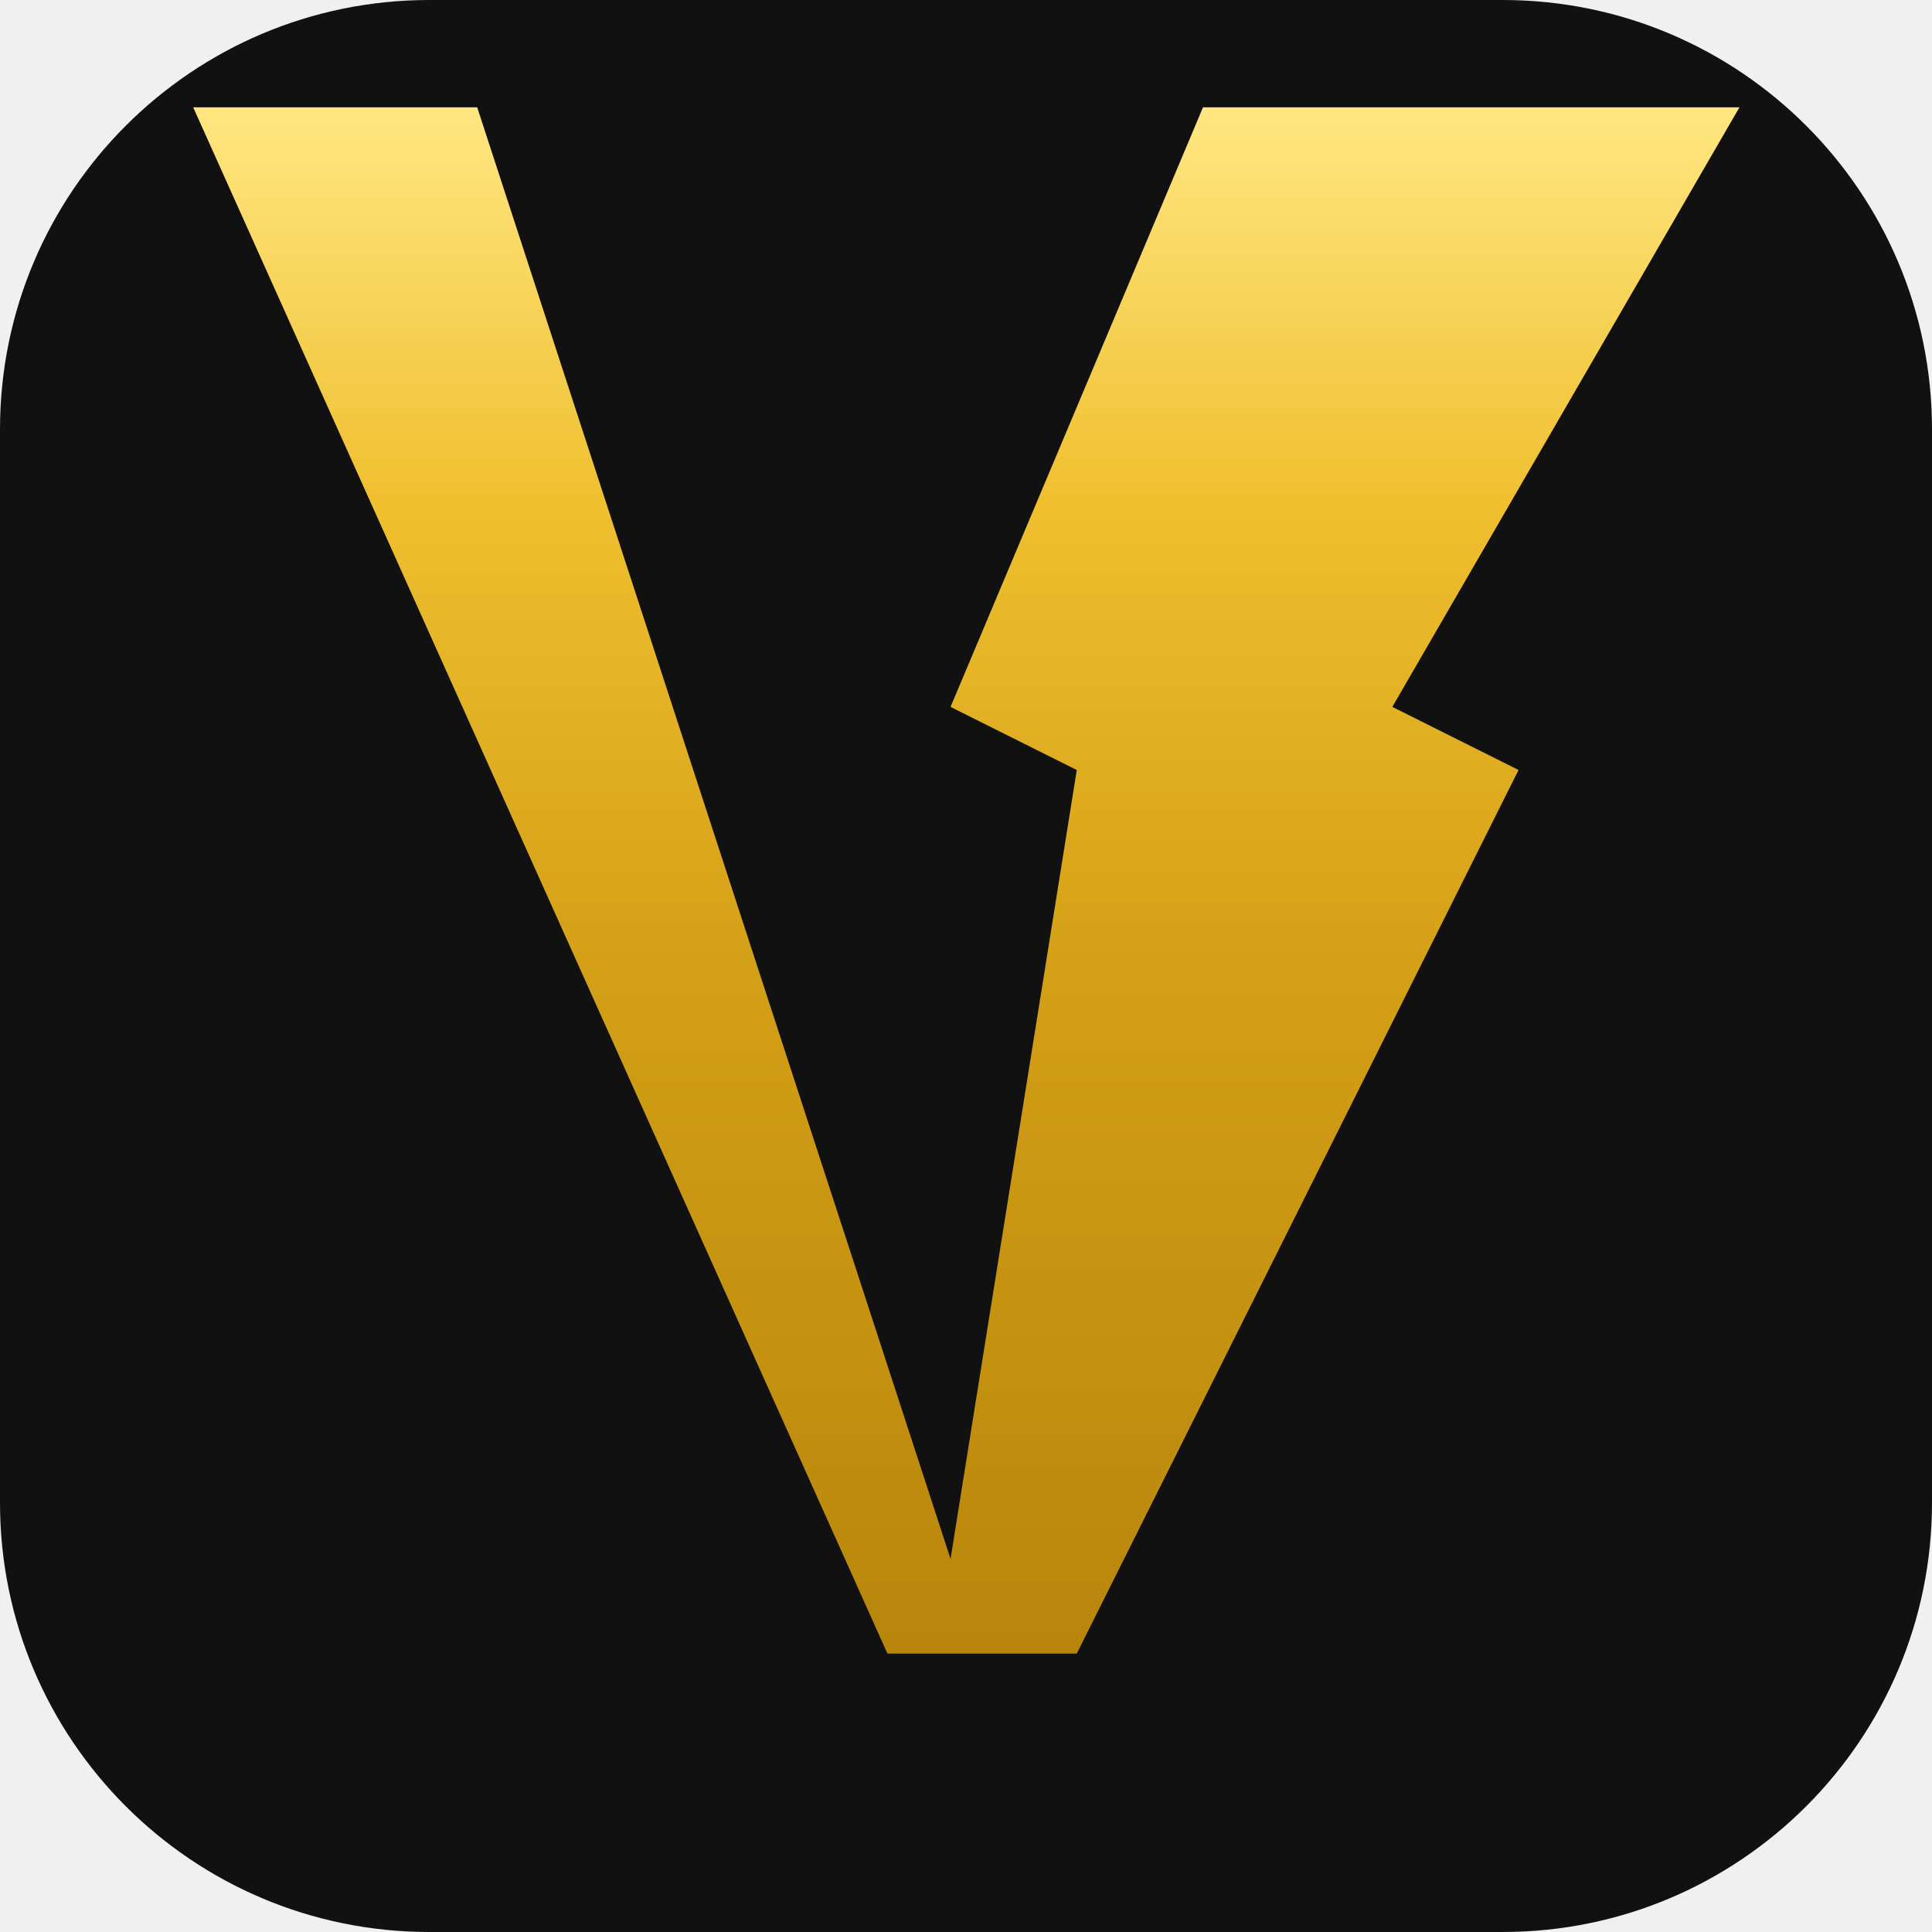
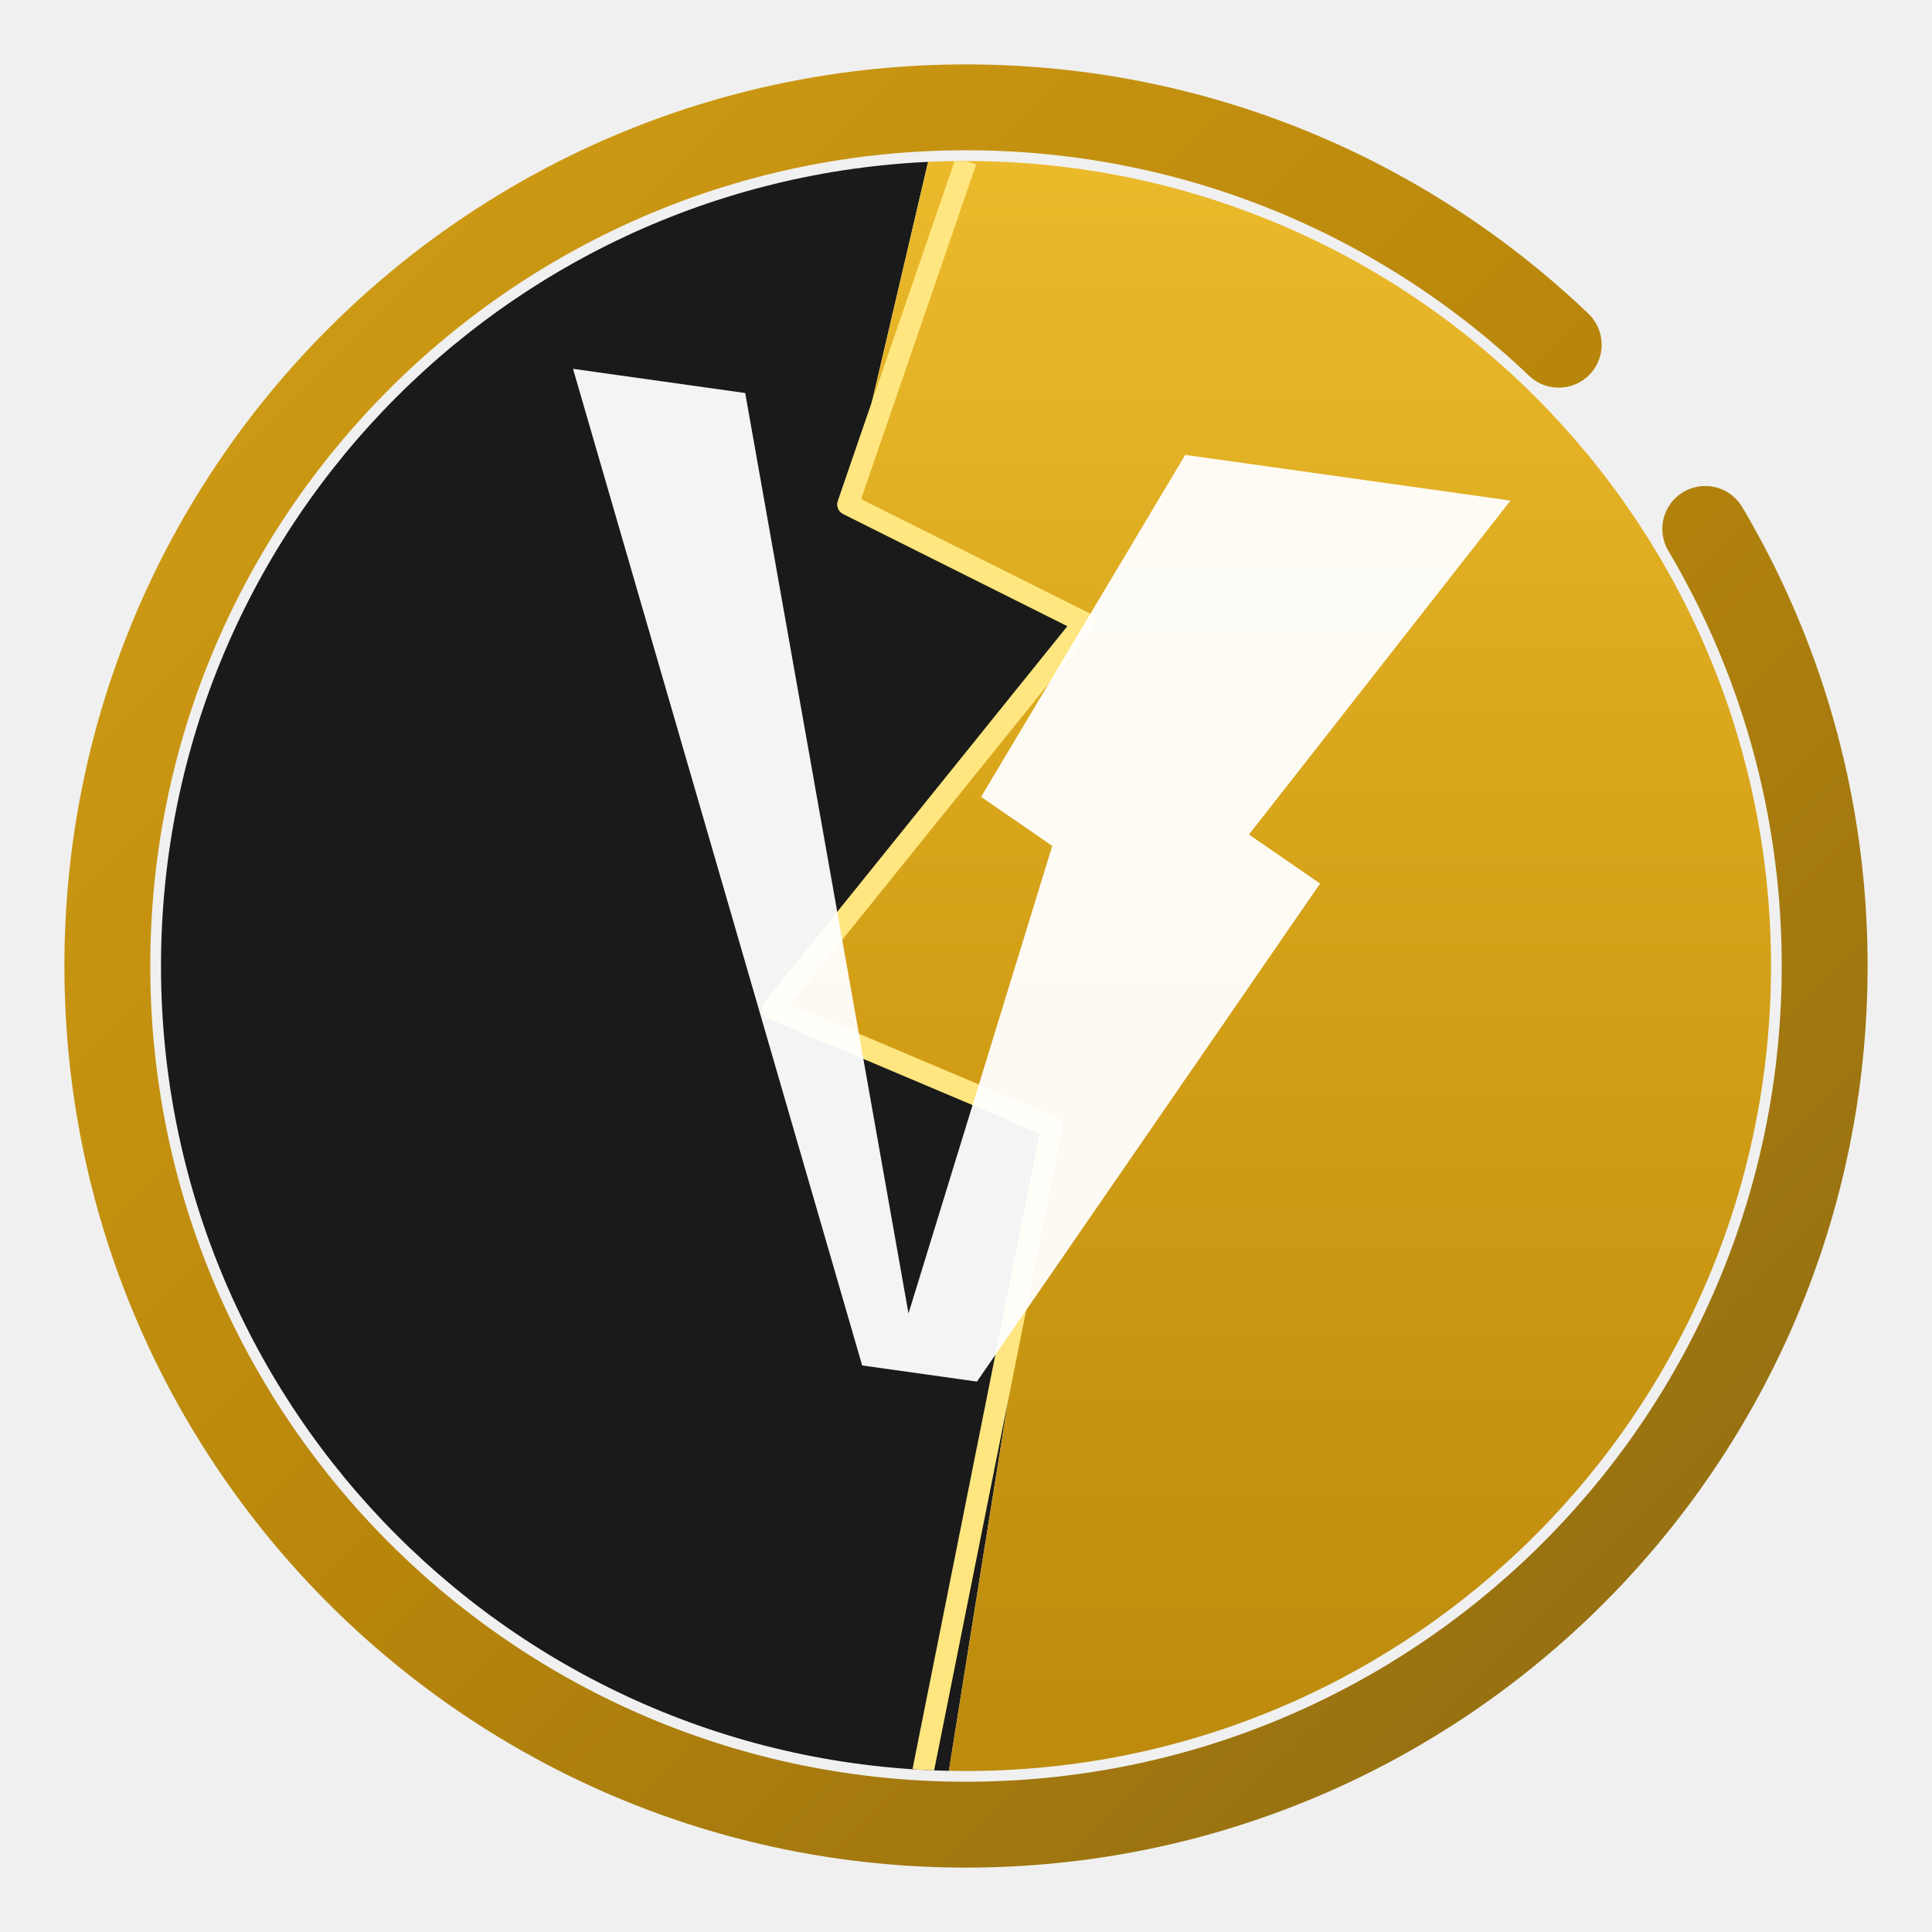
<svg xmlns="http://www.w3.org/2000/svg" viewBox="0 0 180 180" fill="none">
  <defs>
-     <linearGradient id="gold" x1="0" y1="0" x2="0" y2="1">
-       <stop offset="0%" stop-color="#ffe680" />
-       <stop offset="25%" stop-color="#f0c030" />
-       <stop offset="55%" stop-color="#d4a017" />
+     <linearGradient id="goldFill" x1="0" y1="0" x2="0" y2="1">
+       <stop offset="0%" stop-color="#f0c030" />
+       <stop offset="50%" stop-color="#d4a017" />
      <stop offset="100%" stop-color="#b8860b" />
    </linearGradient>
+     <linearGradient id="brushGold" x1="0" y1="0" x2="1" y2="1">
+       <stop offset="0%" stop-color="#d4a017" />
+       <stop offset="50%" stop-color="#b8860b" />
+       <stop offset="100%" stop-color="#8b6914" />
+     </linearGradient>
+     <clipPath id="circleClip">
+       <circle cx="90" cy="90" r="75" />
+     </clipPath>
  </defs>
-   <rect width="180" height="180" rx="40" fill="#111" />
-   <g transform="translate(18, 10) scale(1.47)">
-     <path d="M0,0 L44,98 L56,98 L84,42 L76,38 L98,0 Z M18,0 L64,0 L48,38 L56,42 L48,92 Z" fill="url(#gold)" fill-rule="evenodd" />
+   <path d="M90,0 L79,47 L101,58 L72,94 L98,105 L86,180 L0,180 L0,0 Z" clip-path="url(#circleClip)" fill="#1a1a1a" />
+   <path d="M90,0 L79,47 L101,58 L72,94 L98,105 L86,180 L180,180 L180,0 Z" clip-path="url(#circleClip)" fill="url(#goldFill)" />
+   <path d="M90,15 L79,47 L101,58 L72,94 L98,105 L86,165" clip-path="url(#circleClip)" stroke="#ffe680" stroke-width="2" fill="none" stroke-linejoin="round" />
+   <circle cx="90" cy="90" r="80" stroke="url(#brushGold)" stroke-width="8" fill="none" stroke-dasharray="480 22" stroke-dashoffset="42" stroke-linecap="round" />
+   <g transform="rotate(8, 90, 90)">
+     <g transform="translate(46, 40) scale(0.90)">
+       <path d="M0,0 L44,98 L56,98 L84,42 L76,38 L98,0 Z M18,0 L64,0 L48,38 L56,42 L48,92 Z" fill="#ffffff" fill-rule="evenodd" opacity="0.95" />
+     </g>
  </g>
</svg>
